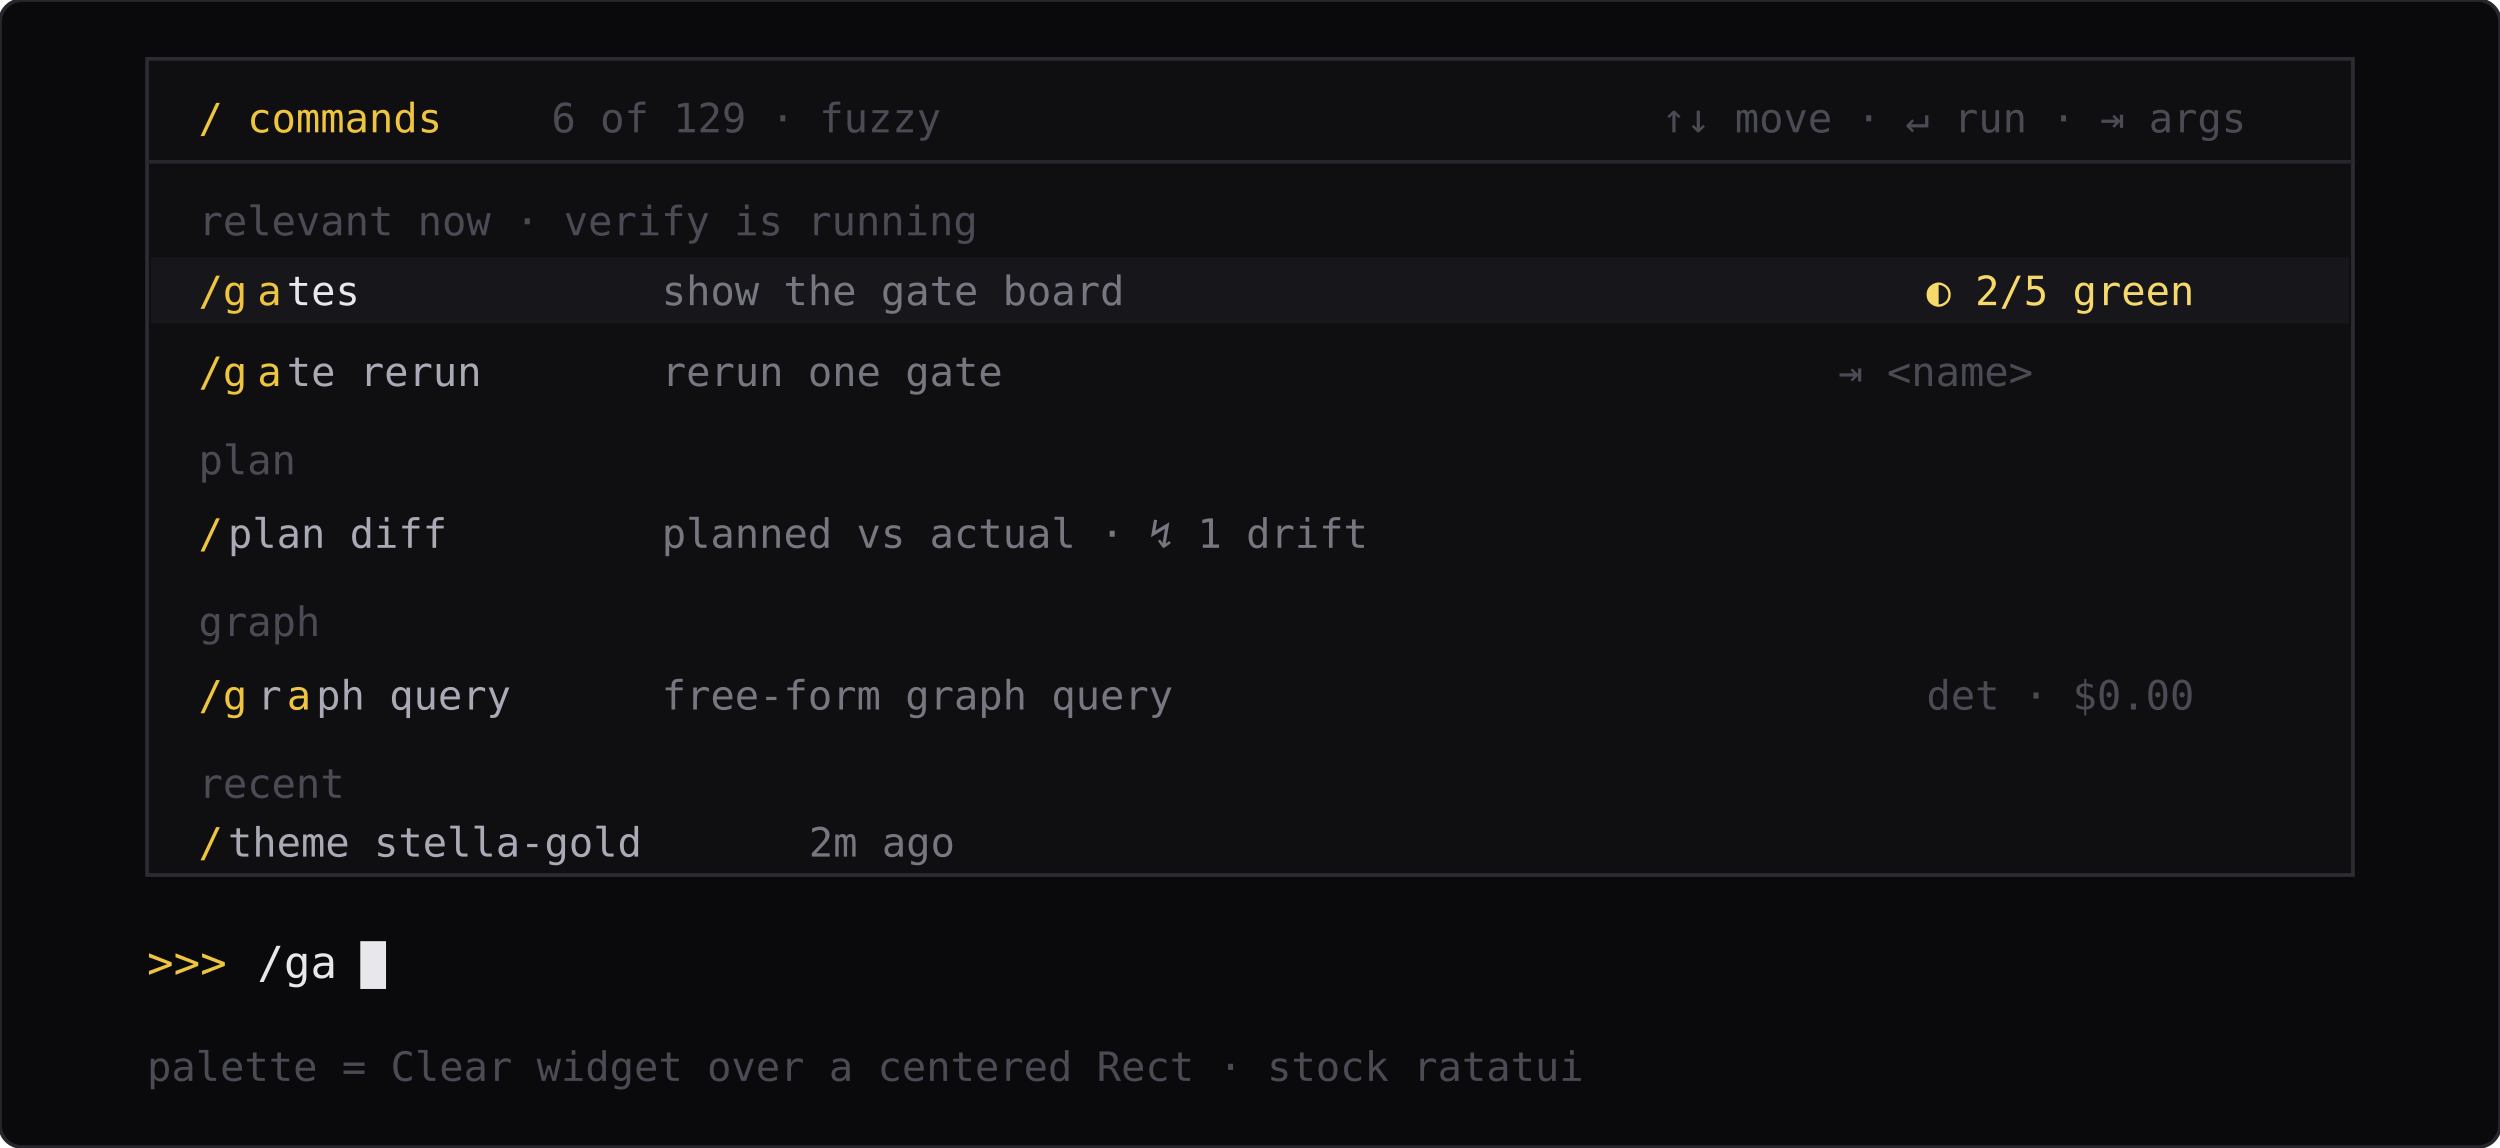
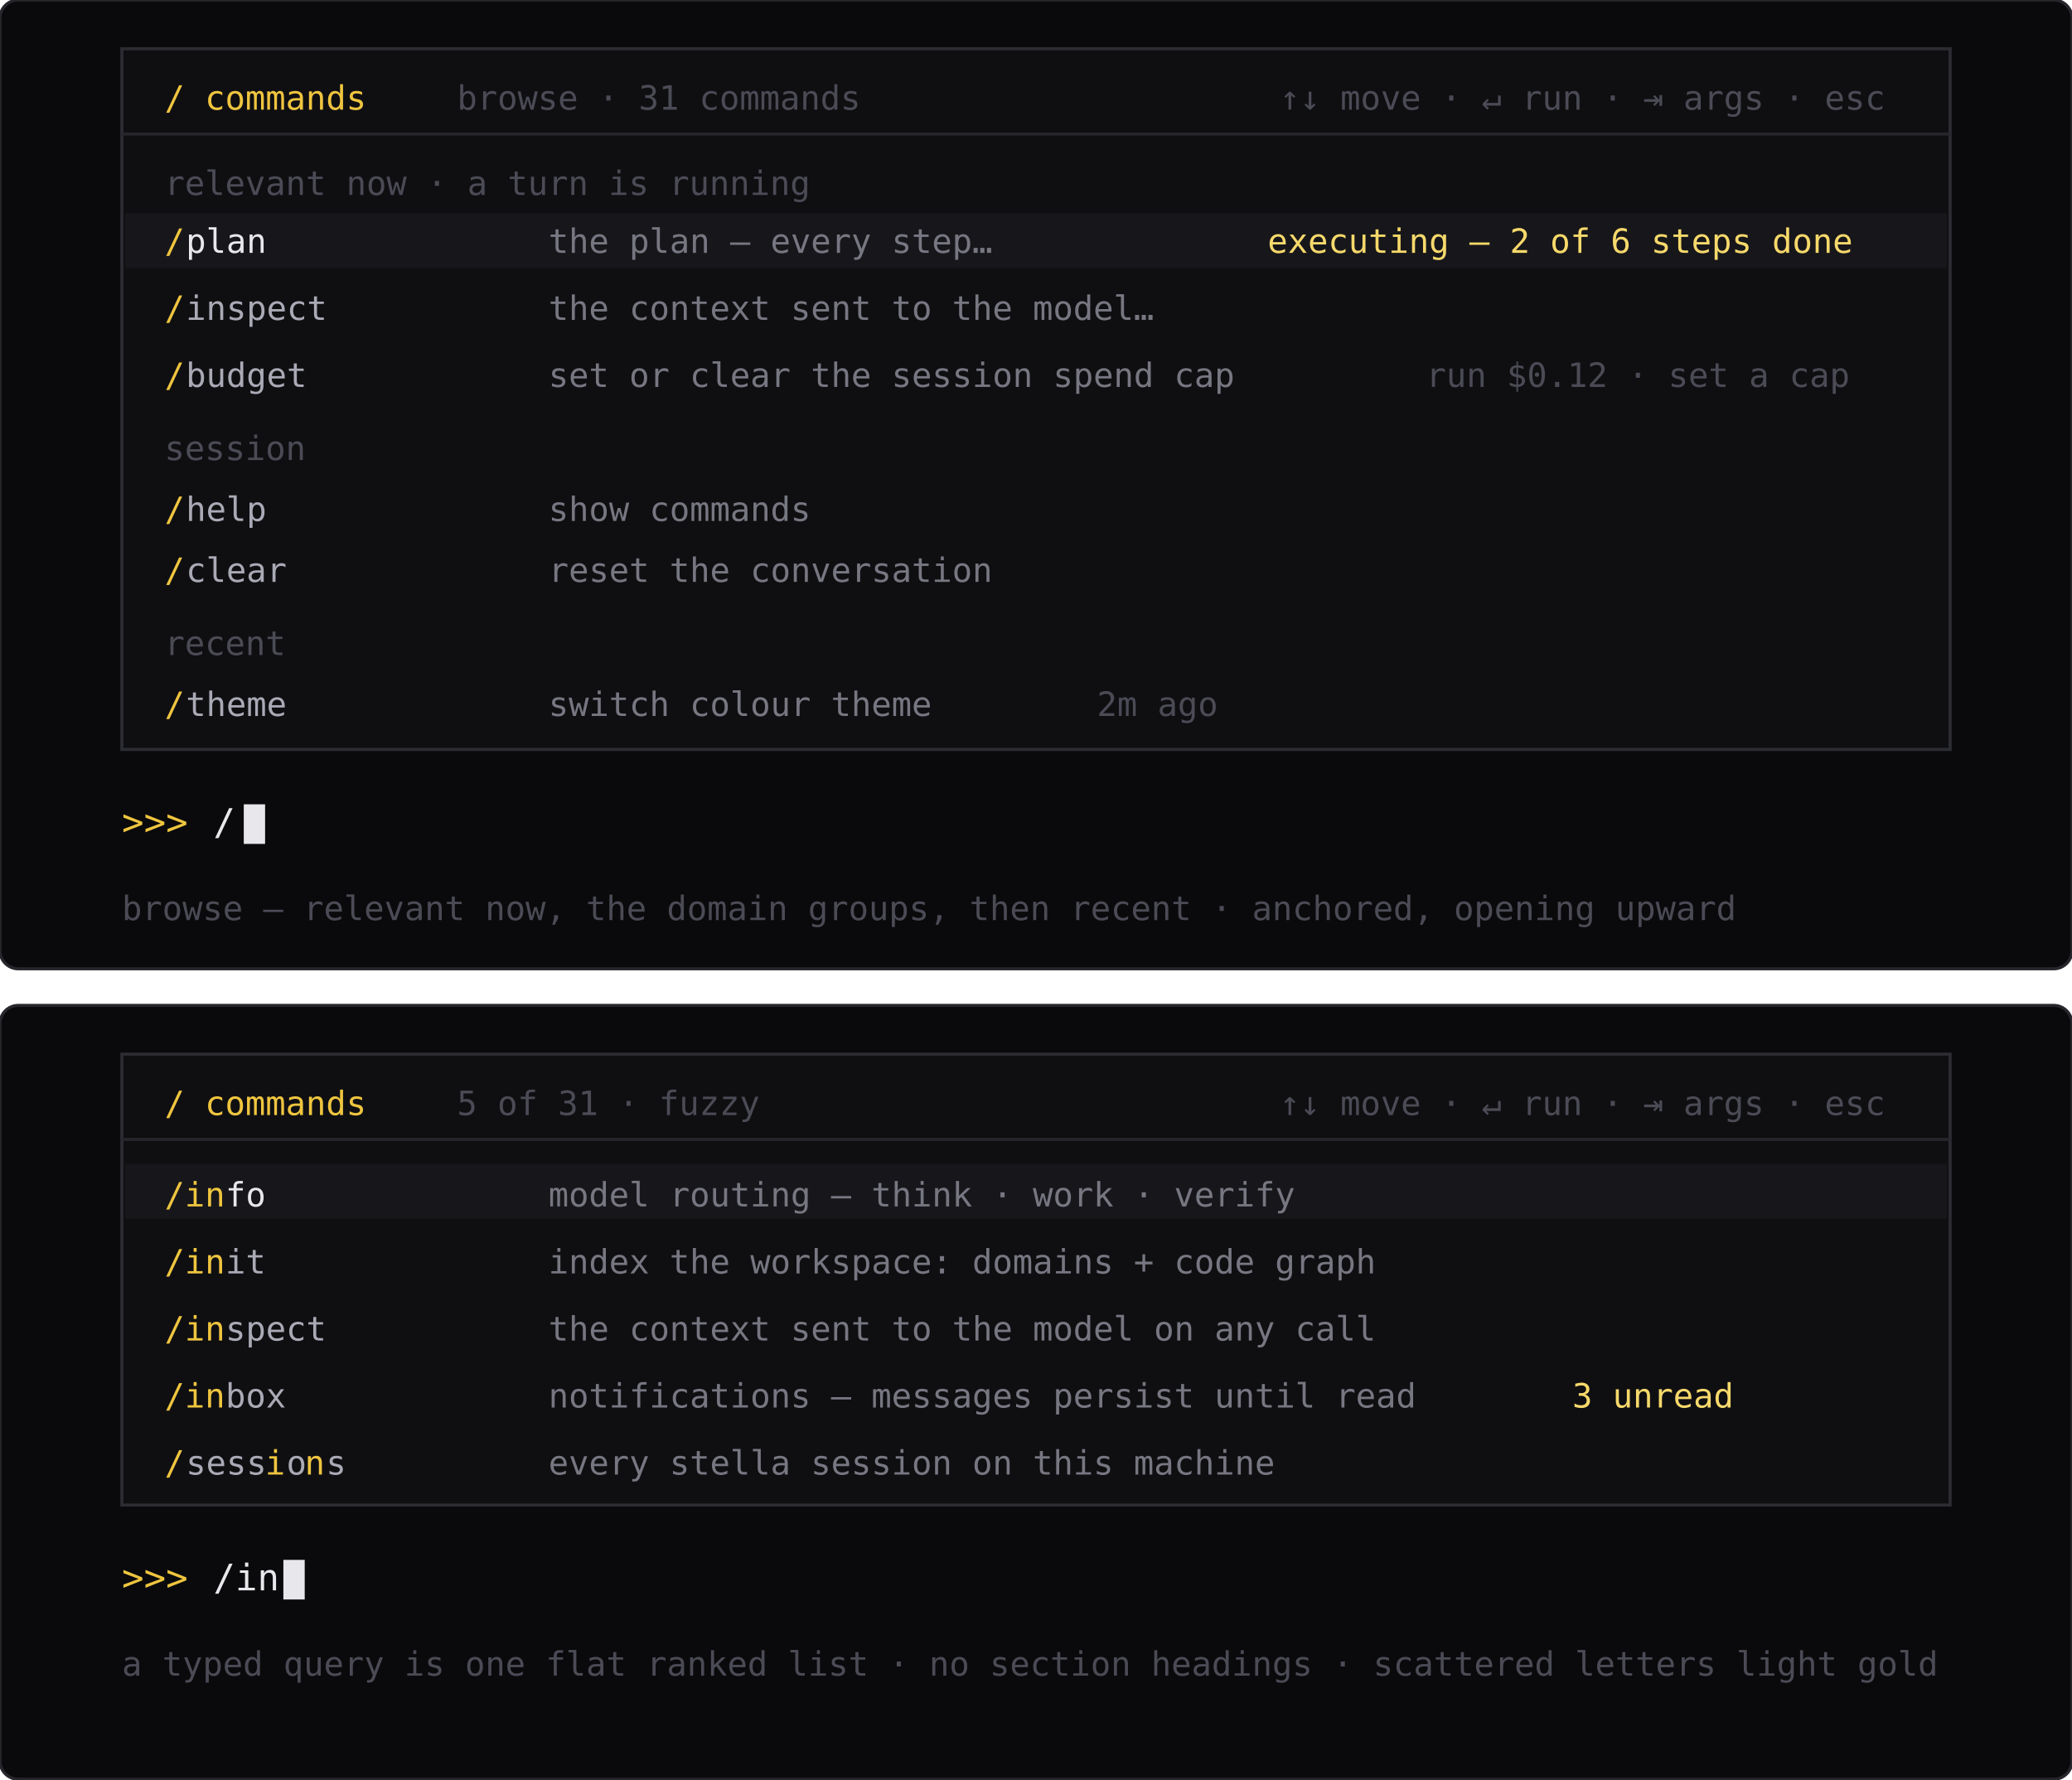
- <svg xmlns="http://www.w3.org/2000/svg" viewBox="0 0 680 312" width="680" height="312" font-family="DejaVu Sans Mono, JetBrains Mono, monospace">
-   <rect x="0" y="0" width="680" height="312" rx="6" fill="#0A0A0C" stroke="#26262C" stroke-width="1" />
-   <rect x="40" y="16" width="600" height="222" fill="#0F0F12" stroke="#2C2C33" stroke-width="1" />
+ <svg xmlns="http://www.w3.org/2000/svg" viewBox="0 0 680 584" width="680" height="584" font-family="DejaVu Sans Mono, JetBrains Mono, monospace">
+   <rect x="0" y="0" width="680" height="318" rx="6" fill="#0A0A0C" stroke="#26262C" stroke-width="1" />
+   <rect x="40" y="16" width="600" height="230" fill="#0F0F12" stroke="#2C2C33" stroke-width="1" />
  <text x="54" y="36" font-size="11" fill="#EFC53F">/ commands</text>
-   <text x="150" y="36" font-size="11" fill="#4B4B56">6 of 129 · fuzzy</text>
-   <text x="452" y="36" font-size="11" fill="#4B4B56">↑↓ move · ↵ run · ⇥ args</text>
+   <text x="150" y="36" font-size="11" fill="#4B4B56">browse · 31 commands</text>
+   <text x="420" y="36" font-size="11" fill="#4B4B56">↑↓ move · ↵ run · ⇥ args · esc</text>
  <line x1="40" y1="44" x2="640" y2="44" stroke="#26262C" stroke-width="1" />
-   <text x="54" y="64" font-size="11" fill="#4B4B56">relevant now · verify is running</text>
+   <text x="54" y="64" font-size="11" fill="#4B4B56">relevant now · a turn is running</text>
  <rect x="41" y="70" width="598" height="18" fill="#17171B" />
-   <text x="54" y="83" font-size="11" fill="#EFC53F">/g</text>
-   <text x="70" y="83" font-size="11" fill="#EFC53F">a</text>
-   <text x="78" y="83" font-size="11" fill="#E8E8EC">tes</text>
-   <text x="180" y="83" font-size="11" fill="#777782">show the gate board</text>
-   <text x="524" y="83" font-size="11" fill="#F7D96B">◐ 2/5 green</text>
-   <text x="54" y="105" font-size="11" fill="#EFC53F">/g</text>
-   <text x="70" y="105" font-size="11" fill="#EFC53F">a</text>
-   <text x="78" y="105" font-size="11" fill="#A9AAB5">te rerun</text>
-   <text x="180" y="105" font-size="11" fill="#777782">rerun one gate</text>
-   <text x="500" y="105" font-size="11" fill="#4B4B56">⇥ &lt;name&gt;</text>
-   <text x="54" y="129" font-size="11" fill="#4B4B56">plan</text>
-   <text x="54" y="149" font-size="11" fill="#EFC53F">/</text>
-   <text x="62" y="149" font-size="11" fill="#A9AAB5">plan diff</text>
-   <text x="180" y="149" font-size="11" fill="#777782">planned vs actual · ↯ 1 drift</text>
-   <text x="54" y="173" font-size="11" fill="#4B4B56">graph</text>
-   <text x="54" y="193" font-size="11" fill="#EFC53F">/g</text>
-   <text x="70" y="193" font-size="11" fill="#A9AAB5">r</text>
-   <text x="78" y="193" font-size="11" fill="#EFC53F">a</text>
-   <text x="86" y="193" font-size="11" fill="#A9AAB5">ph query</text>
-   <text x="180" y="193" font-size="11" fill="#777782">free-form graph query</text>
-   <text x="524" y="193" font-size="11" fill="#4B4B56">det · $0.00</text>
-   <text x="54" y="217" font-size="11" fill="#4B4B56">recent</text>
-   <text x="54" y="233" font-size="11" fill="#EFC53F">/</text>
-   <text x="62" y="233" font-size="11" fill="#A9AAB5">theme stella-gold</text>
-   <text x="220" y="233" font-size="11" fill="#777782">2m ago</text>
-   <text x="40" y="266" font-size="12" fill="#EFC53F" font-weight="500">&gt;&gt;&gt;</text>
-   <text x="70" y="266" font-size="12" fill="#E8E8EC">/ga</text>
-   <rect x="98" y="256" width="7" height="13" fill="#E8E8EC" />
-   <text x="40" y="294" font-size="11" fill="#4B4B56">palette = Clear widget over a centered Rect · stock ratatui</text>
+   <text x="54" y="83" font-size="11" fill="#EFC53F">/</text>
+   <text x="61" y="83" font-size="11" fill="#E8E8EC">plan</text>
+   <text x="180" y="83" font-size="11" fill="#777782">the plan — every step…</text>
+   <text x="416" y="83" font-size="11" fill="#F7D96B">executing — 2 of 6 steps done</text>
+   <text x="54" y="105" font-size="11" fill="#EFC53F">/</text>
+   <text x="61" y="105" font-size="11" fill="#A9AAB5">inspect</text>
+   <text x="180" y="105" font-size="11" fill="#777782">the context sent to the model…</text>
+   <text x="54" y="127" font-size="11" fill="#EFC53F">/</text>
+   <text x="61" y="127" font-size="11" fill="#A9AAB5">budget</text>
+   <text x="180" y="127" font-size="11" fill="#777782">set or clear the session spend cap</text>
+   <text x="468" y="127" font-size="11" fill="#4B4B56">run $0.12 · set a cap</text>
+   <text x="54" y="151" font-size="11" fill="#4B4B56">session</text>
+   <text x="54" y="171" font-size="11" fill="#EFC53F">/</text>
+   <text x="61" y="171" font-size="11" fill="#A9AAB5">help</text>
+   <text x="180" y="171" font-size="11" fill="#777782">show commands</text>
+   <text x="54" y="191" font-size="11" fill="#EFC53F">/</text>
+   <text x="61" y="191" font-size="11" fill="#A9AAB5">clear</text>
+   <text x="180" y="191" font-size="11" fill="#777782">reset the conversation</text>
+   <text x="54" y="215" font-size="11" fill="#4B4B56">recent</text>
+   <text x="54" y="235" font-size="11" fill="#EFC53F">/</text>
+   <text x="61" y="235" font-size="11" fill="#A9AAB5">theme</text>
+   <text x="180" y="235" font-size="11" fill="#777782">switch colour theme</text>
+   <text x="360" y="235" font-size="11" fill="#4B4B56">2m ago</text>
+   <text x="40" y="274" font-size="12" fill="#EFC53F" font-weight="500">&gt;&gt;&gt;</text>
+   <text x="70" y="274" font-size="12" fill="#E8E8EC">/</text>
+   <rect x="80" y="264" width="7" height="13" fill="#E8E8EC" />
+   <text x="40" y="302" font-size="11" fill="#4B4B56">browse — relevant now, the domain groups, then recent · anchored, opening upward</text>
+   <rect x="0" y="330" width="680" height="254" rx="6" fill="#0A0A0C" stroke="#26262C" stroke-width="1" />
+   <rect x="40" y="346" width="600" height="148" fill="#0F0F12" stroke="#2C2C33" stroke-width="1" />
+   <text x="54" y="366" font-size="11" fill="#EFC53F">/ commands</text>
+   <text x="150" y="366" font-size="11" fill="#4B4B56">5 of 31 · fuzzy</text>
+   <text x="420" y="366" font-size="11" fill="#4B4B56">↑↓ move · ↵ run · ⇥ args · esc</text>
+   <line x1="40" y1="374" x2="640" y2="374" stroke="#26262C" stroke-width="1" />
+   <rect x="41" y="382" width="598" height="18" fill="#17171B" />
+   <text x="54" y="396" font-size="11" fill="#EFC53F">/in</text>
+   <text x="74" y="396" font-size="11" fill="#E8E8EC">fo</text>
+   <text x="180" y="396" font-size="11" fill="#777782">model routing — think · work · verify</text>
+   <text x="54" y="418" font-size="11" fill="#EFC53F">/in</text>
+   <text x="74" y="418" font-size="11" fill="#A9AAB5">it</text>
+   <text x="180" y="418" font-size="11" fill="#777782">index the workspace: domains + code graph</text>
+   <text x="54" y="440" font-size="11" fill="#EFC53F">/in</text>
+   <text x="74" y="440" font-size="11" fill="#A9AAB5">spect</text>
+   <text x="180" y="440" font-size="11" fill="#777782">the context sent to the model on any call</text>
+   <text x="54" y="462" font-size="11" fill="#EFC53F">/in</text>
+   <text x="74" y="462" font-size="11" fill="#A9AAB5">box</text>
+   <text x="180" y="462" font-size="11" fill="#777782">notifications — messages persist until read</text>
+   <text x="516" y="462" font-size="11" fill="#F7D96B">3 unread</text>
+   <text x="54" y="484" font-size="11" fill="#EFC53F">/</text>
+   <text x="61" y="484" font-size="11" fill="#A9AAB5">sess</text>
+   <text x="87" y="484" font-size="11" fill="#EFC53F">i</text>
+   <text x="94" y="484" font-size="11" fill="#A9AAB5">o</text>
+   <text x="100" y="484" font-size="11" fill="#EFC53F">n</text>
+   <text x="107" y="484" font-size="11" fill="#A9AAB5">s</text>
+   <text x="180" y="484" font-size="11" fill="#777782">every stella session on this machine</text>
+   <text x="40" y="522" font-size="12" fill="#EFC53F" font-weight="500">&gt;&gt;&gt;</text>
+   <text x="70" y="522" font-size="12" fill="#E8E8EC">/in</text>
+   <rect x="93" y="512" width="7" height="13" fill="#E8E8EC" />
+   <text x="40" y="550" font-size="11" fill="#4B4B56">a typed query is one flat ranked list · no section headings · scattered letters light gold</text>
</svg>
